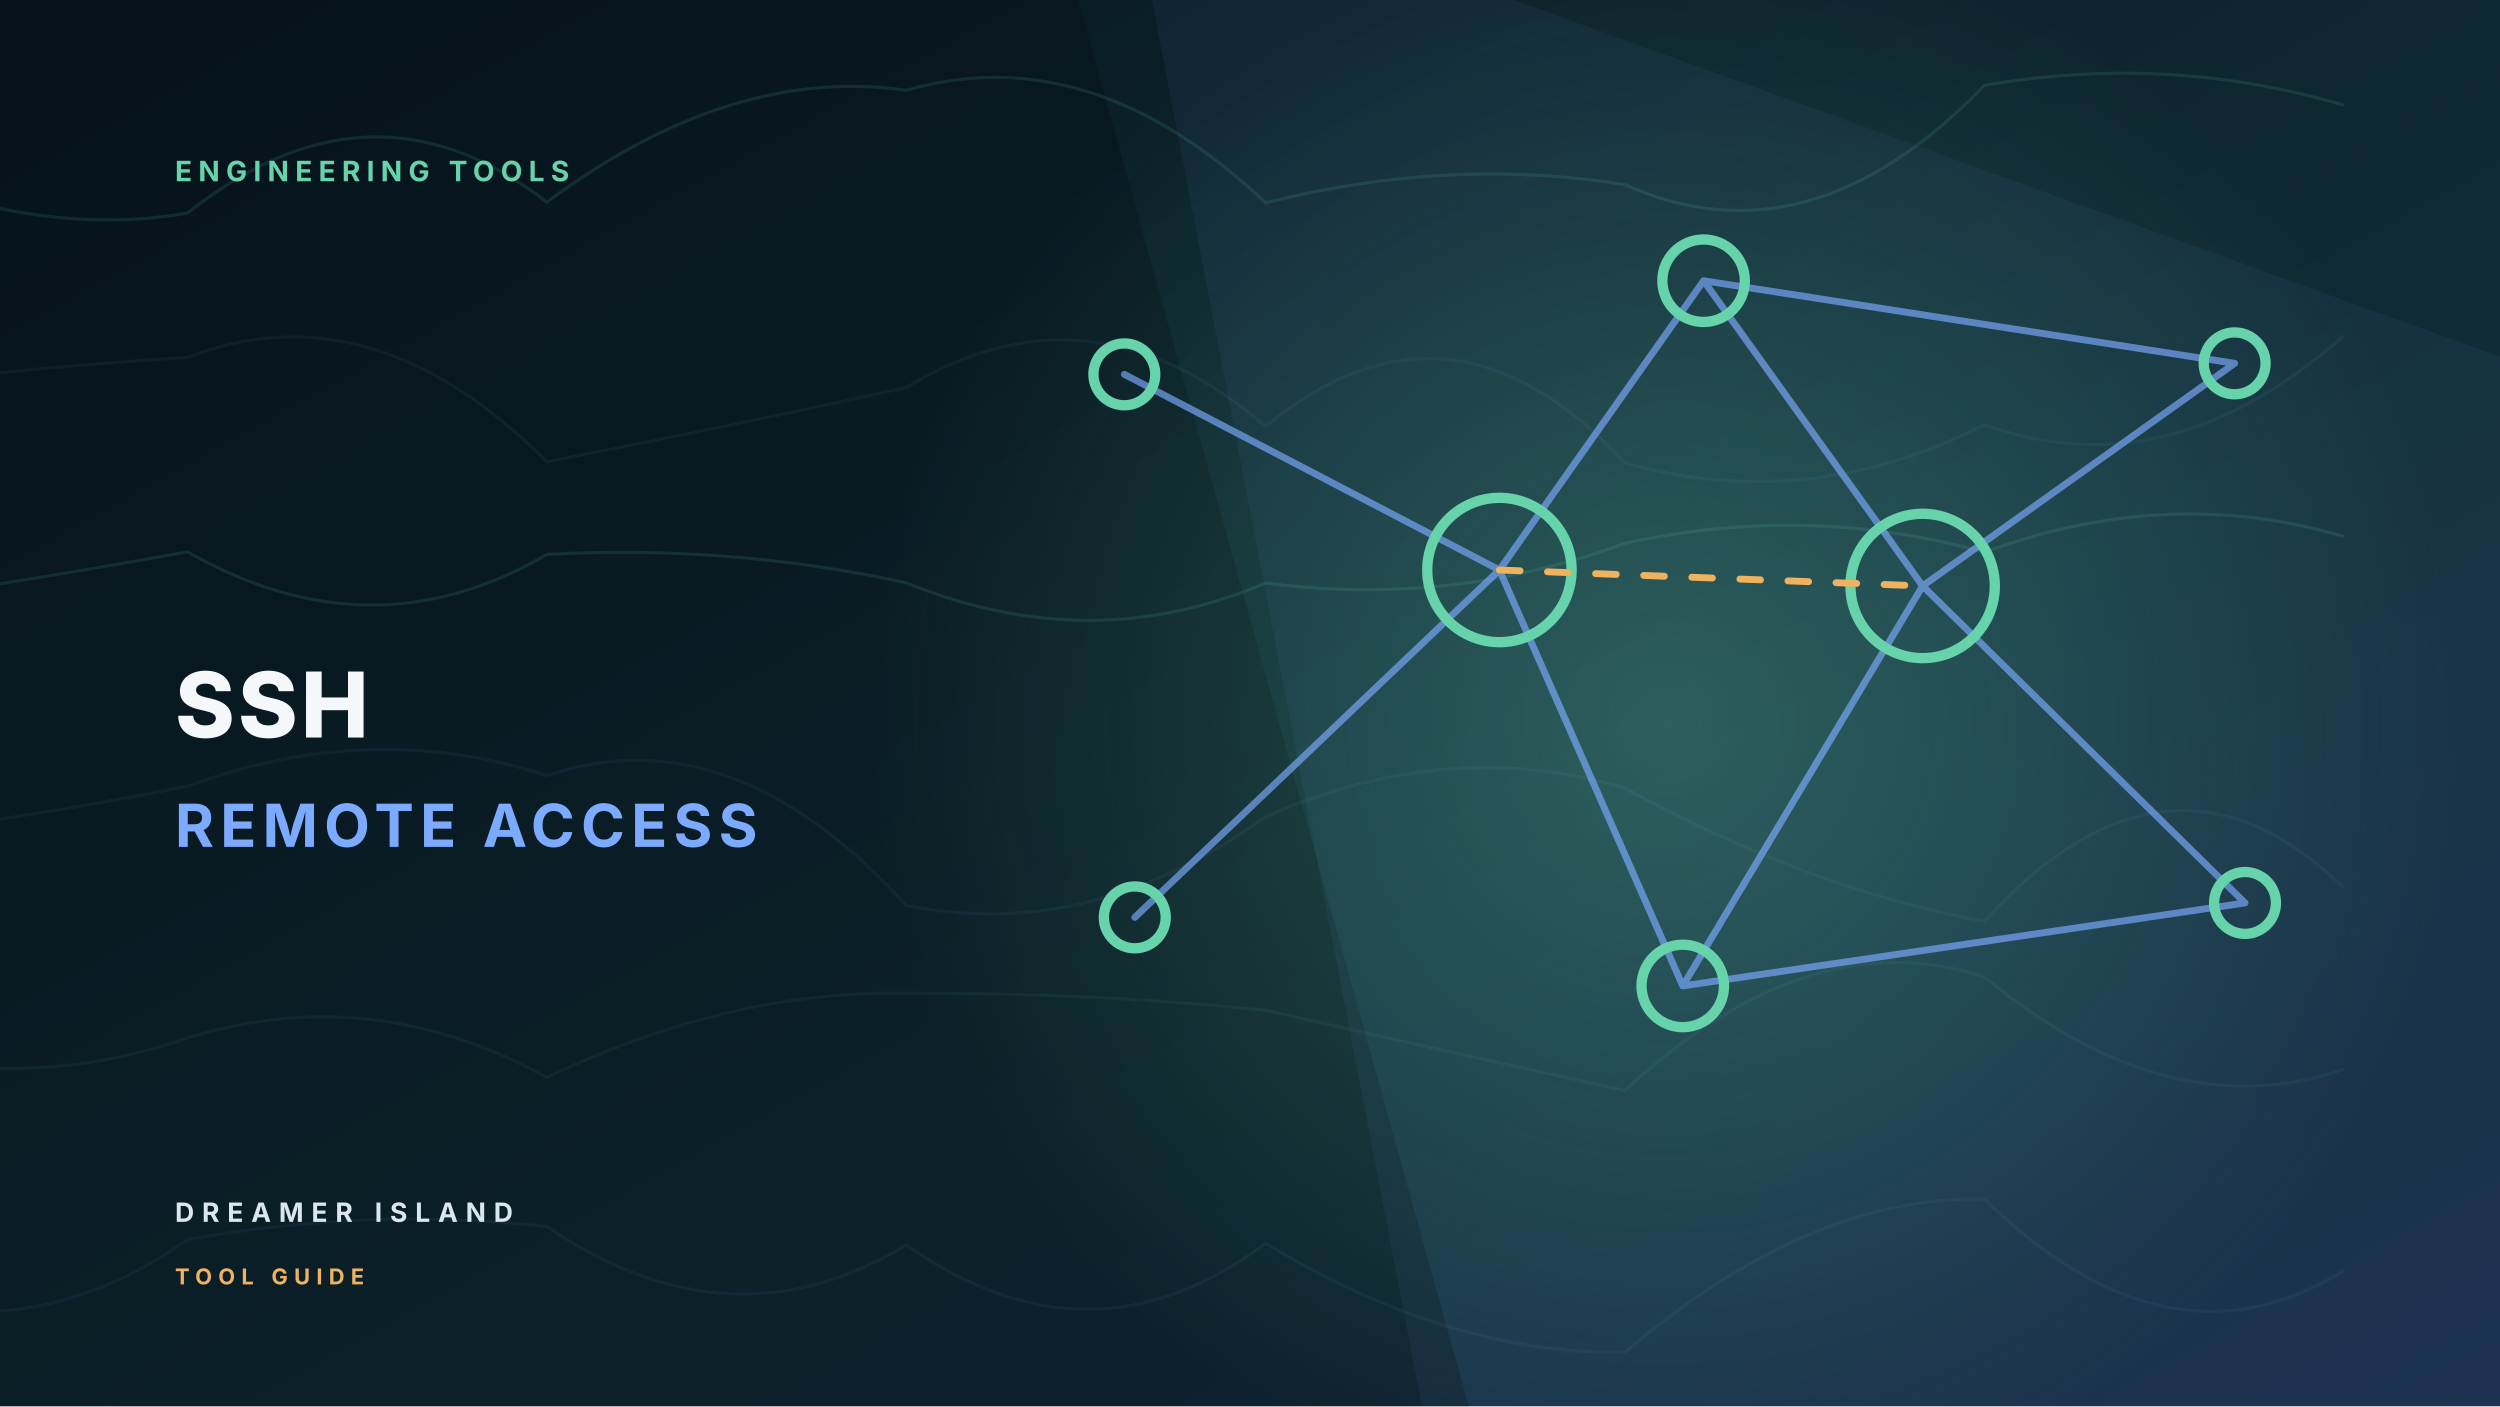
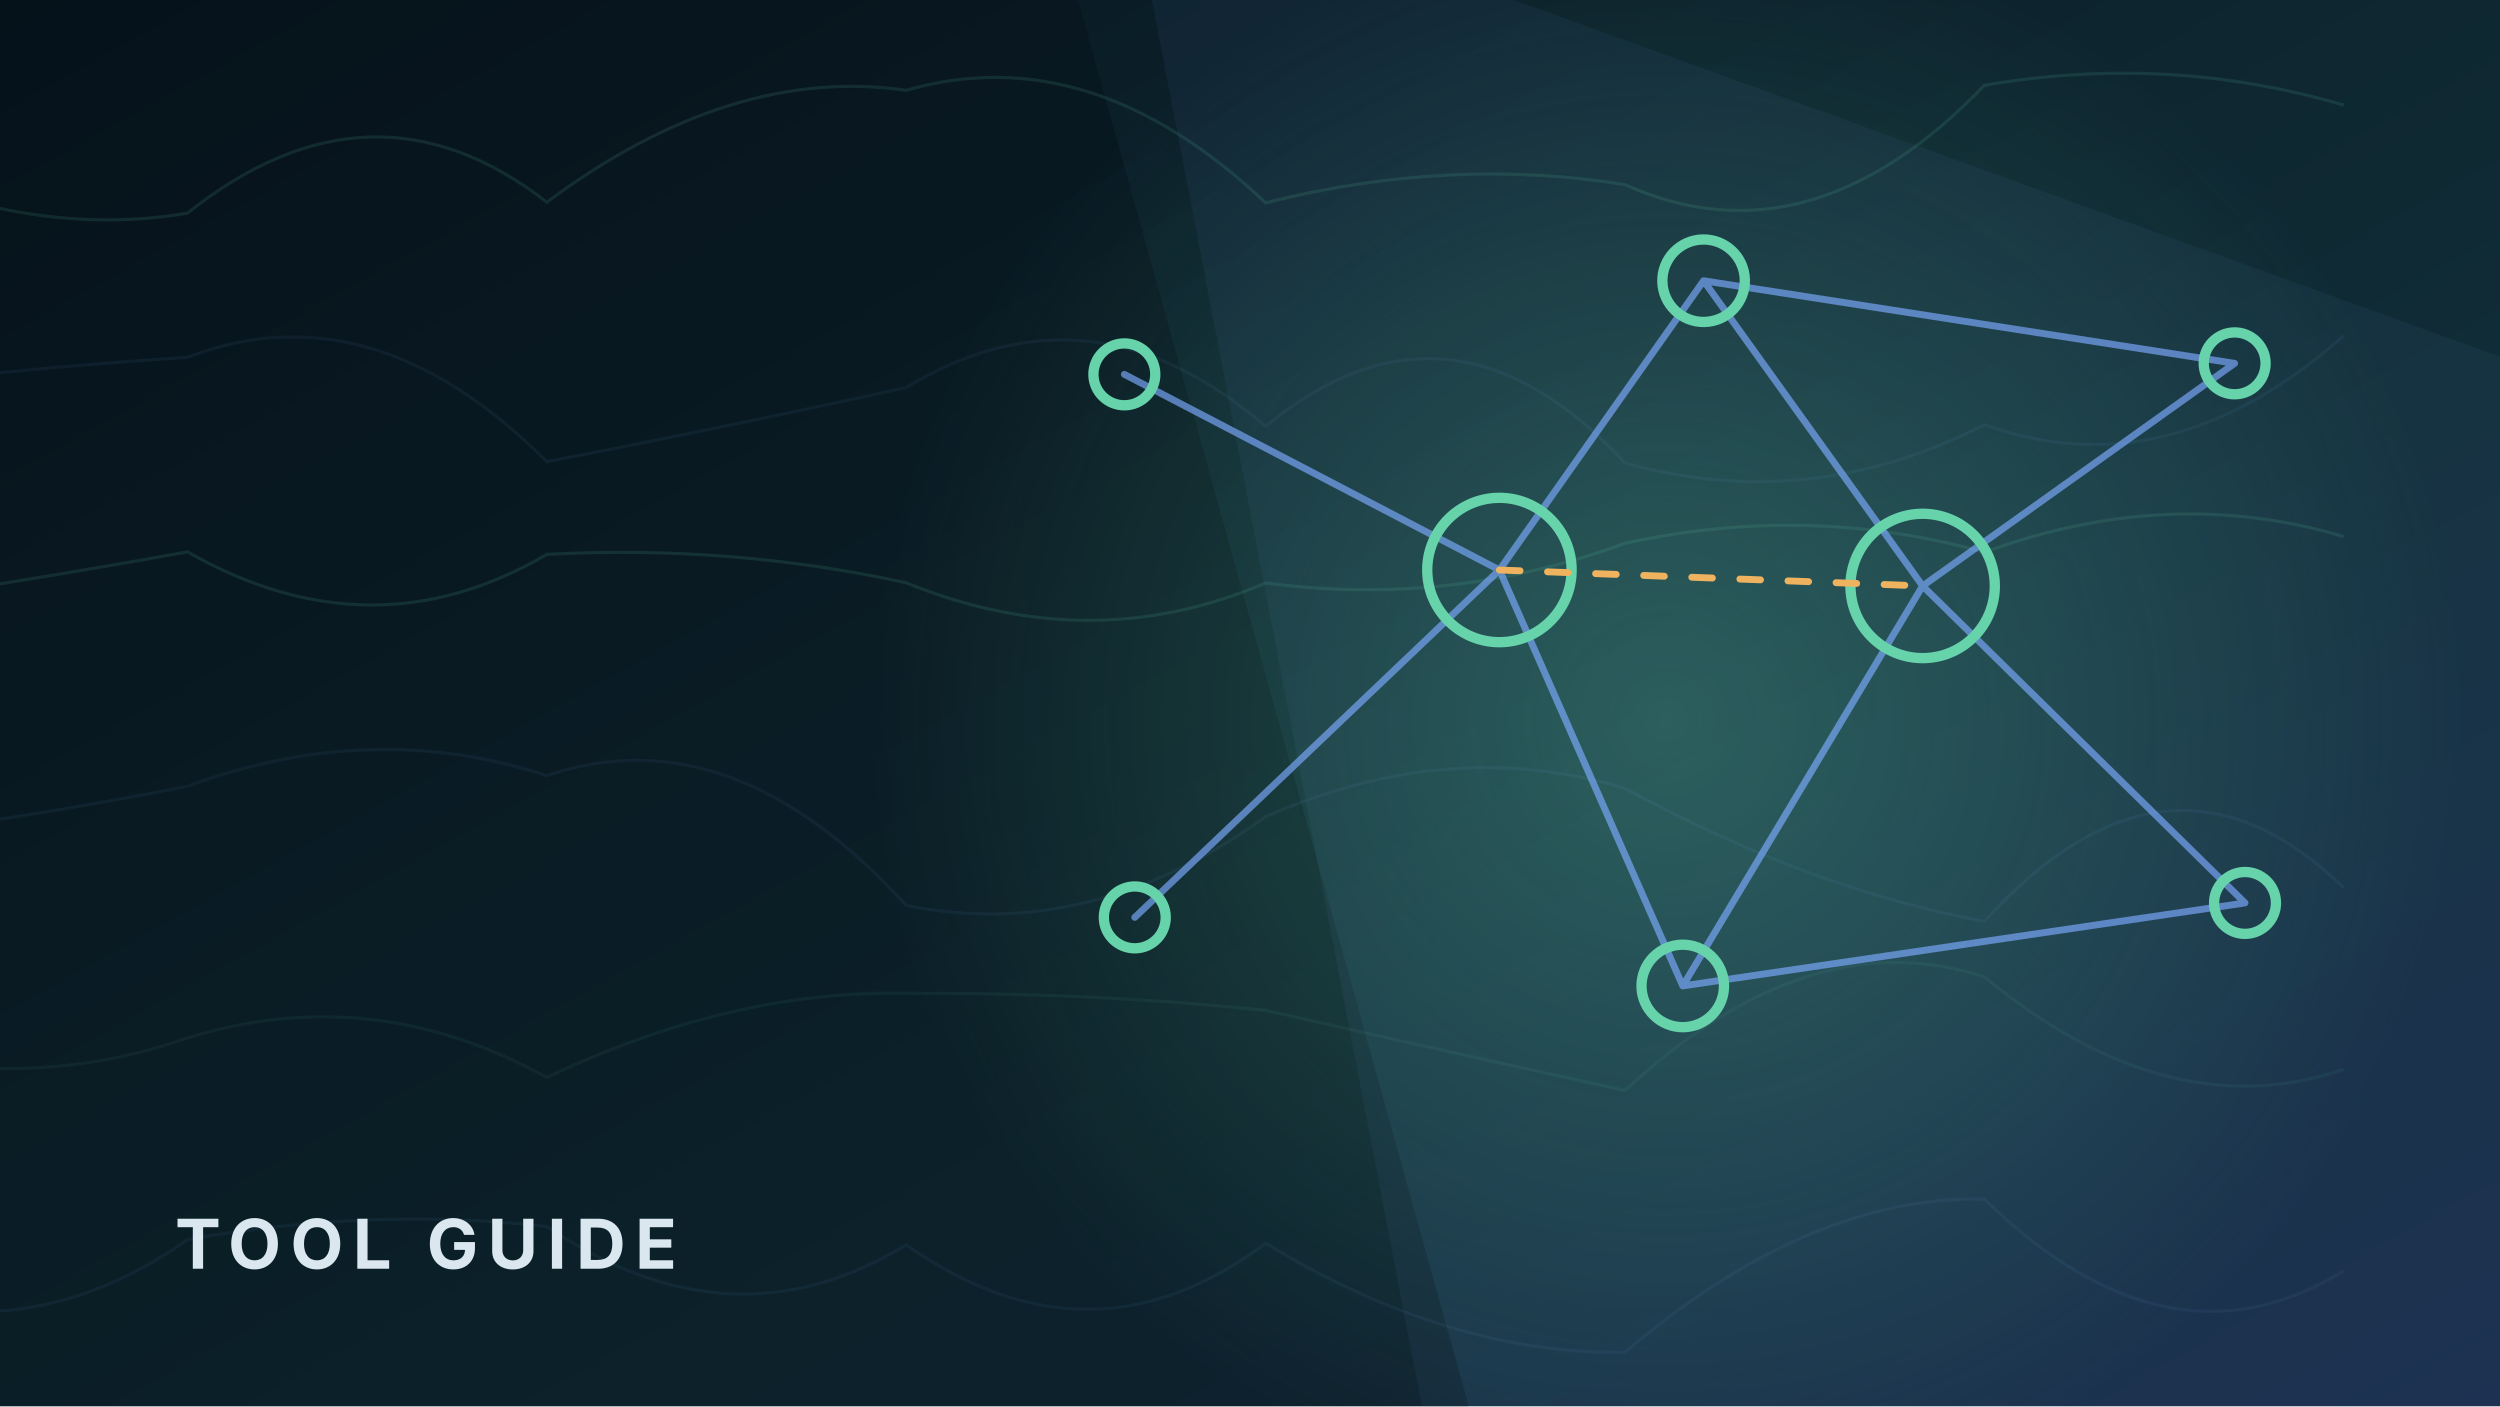
<svg xmlns="http://www.w3.org/2000/svg" width="1600" height="900" viewBox="0 0 1600 900" role="img" aria-labelledby="card-title card-desc">
  <defs>
    <linearGradient id="card-bg-499a7429cd84" x1="0" y1="0" x2="1" y2="1">
      <stop stop-color="#07151f" />
      <stop offset=".62" stop-color="#102c36" />
      <stop offset="1" stop-color="#172b48" />
    </linearGradient>
    <radialGradient id="card-glow-499a7429cd84">
      <stop stop-color="#66d3aa" stop-opacity=".28" />
      <stop offset="1" stop-color="#66d3aa" stop-opacity="0" />
    </radialGradient>
    <linearGradient id="card-line-499a7429cd84" x1="0" y1="0" x2="1" y2="0">
      <stop stop-color="#66d3aa" />
      <stop offset="1" stop-color="#7caaff" />
    </linearGradient>
  </defs>
  <rect width="1600" height="900" fill="url(#card-bg-499a7429cd84)" />
  <path d="M0 0h690l250 900H0Z" fill="#020b12" opacity=".34" />
  <path d="M720-90 1660 250v740L910 900Z" fill="#7caaff" opacity=".055" />
  <circle cx="1066.7" cy="461.2" r="510" fill="url(#card-glow-499a7429cd84)" />
  <g opacity=".62">
    <path d="M-120 89.1 Q8 155.7 120 136.4 Q238 42.5 350 129.4 Q468 41.6 580 57.8 Q698 23.8 810 129.8 Q928 100.1 1040 118.2 Q1158 171.1 1270 54.6 Q1388 34.3 1500 67.3" fill="none" stroke="#66d3aa" stroke-width="2" opacity="0.2" />
    <path d="M-120 251.7 Q8 236 120 228.7 Q238 183.3 350 295.5 Q468 272.7 580 248 Q698 176.5 810 272.9 Q928 175.7 1040 296.3 Q1158 329.1 1270 271.8 Q1388 314.2 1500 214.8" fill="none" stroke="#7caaff" stroke-width="2" opacity="0.1" />
    <path d="M-120 392.1 Q8 373.4 120 353.2 Q238 420.4 350 354.8 Q468 348.5 580 373 Q698 421 810 373.1 Q928 388.8 1040 347.7 Q1158 322.1 1270 353.5 Q1388 310.1 1500 343.4" fill="none" stroke="#66d3aa" stroke-width="2" opacity="0.2" />
    <path d="M-120 540.6 Q8 525.5 120 503.2 Q238 459.8 350 496.4 Q468 456.4 580 579.5 Q698 603.3 810 522.7 Q928 470.9 1040 504.5 Q1158 568.9 1270 589.7 Q1388 459.5 1500 568.2" fill="none" stroke="#7caaff" stroke-width="2" opacity="0.1" />
    <path d="M-120 664 Q8 703.6 120 664.3 Q238 627.8 350 689.6 Q468 633.4 580 635.7 Q698 635.1 810 646.6 Q928 673.4 1040 697.9 Q1158 588.6 1270 625.2 Q1388 722.5 1500 684.4" fill="none" stroke="#66d3aa" stroke-width="2" opacity="0.1" />
    <path d="M-120 816.1 Q8 872.8 120 793.3 Q238 772.3 350 785 Q468 865.1 580 796.7 Q698 879.7 810 795.7 Q928 867.3 1040 865.4 Q1158 765 1270 767.4 Q1388 882.5 1500 813.3" fill="none" stroke="#7caaff" stroke-width="2" opacity="0.1" />
  </g>
  <g transform="translate(1074.9 408.8) rotate(-1.1) scale(1.1)">
    <g fill="none" stroke="#7caaff" stroke-width="4" stroke-linecap="round" stroke-linejoin="round" opacity=".66">
      <path d="M-320-160-104-42 18-208 142-28 326-154M-320 156-104-42-2 202 142-28 326 160M18-208 326-154M-2 202 326 160" />
    </g>
    <g fill="none" stroke="#66d3aa" stroke-width="6" stroke-linecap="round" stroke-linejoin="round">
      <circle cx="-104" cy="-42" r="42" />
      <circle cx="142" cy="-28" r="42" />
      <circle cx="18" cy="-208" r="24" />
      <circle cx="-2" cy="202" r="24" />
      <circle cx="-320" cy="-160" r="18" />
      <circle cx="-320" cy="156" r="18" />
      <circle cx="326" cy="-154" r="18" />
      <circle cx="326" cy="160" r="18" />
    </g>
    <path d="M-104-42 142-28" fill="none" stroke="#efb35f" stroke-width="4" stroke-linecap="round" stroke-linejoin="round" stroke-dasharray="12 16" />
  </g>
  <path d="M72 76v748" stroke="url(#card-line-499a7429cd84)" stroke-width="4" />
  <g font-family="Inter, ui-sans-serif, system-ui, -apple-system, BlinkMacSystemFont, Segoe UI, sans-serif">
-     <text x="112" y="116" fill="#66d3aa" font-size="18" font-weight="700" letter-spacing="4">ENGINEERING TOOLS</text>
-     <text x="112" y="472" fill="#f4f8fb" font-size="58" font-weight="760" letter-spacing="2">SSH</text>
-     <text x="112" y="542" fill="#7caaff" font-size="38" font-weight="650" letter-spacing="4">REMOTE ACCESS</text>
-     <text x="112" y="782" fill="#dbe7ee" font-size="17" font-weight="650" letter-spacing="5">DREAMER ISLAND</text>
-     <text x="112" y="822" fill="#efb35f" font-size="14" font-weight="700" letter-spacing="4">TOOL GUIDE</text>
+     <text x="112" y="812" fill="#dbe7ee" font-size="44" font-weight="700" letter-spacing="6">TOOL GUIDE</text>
  </g>
</svg>
